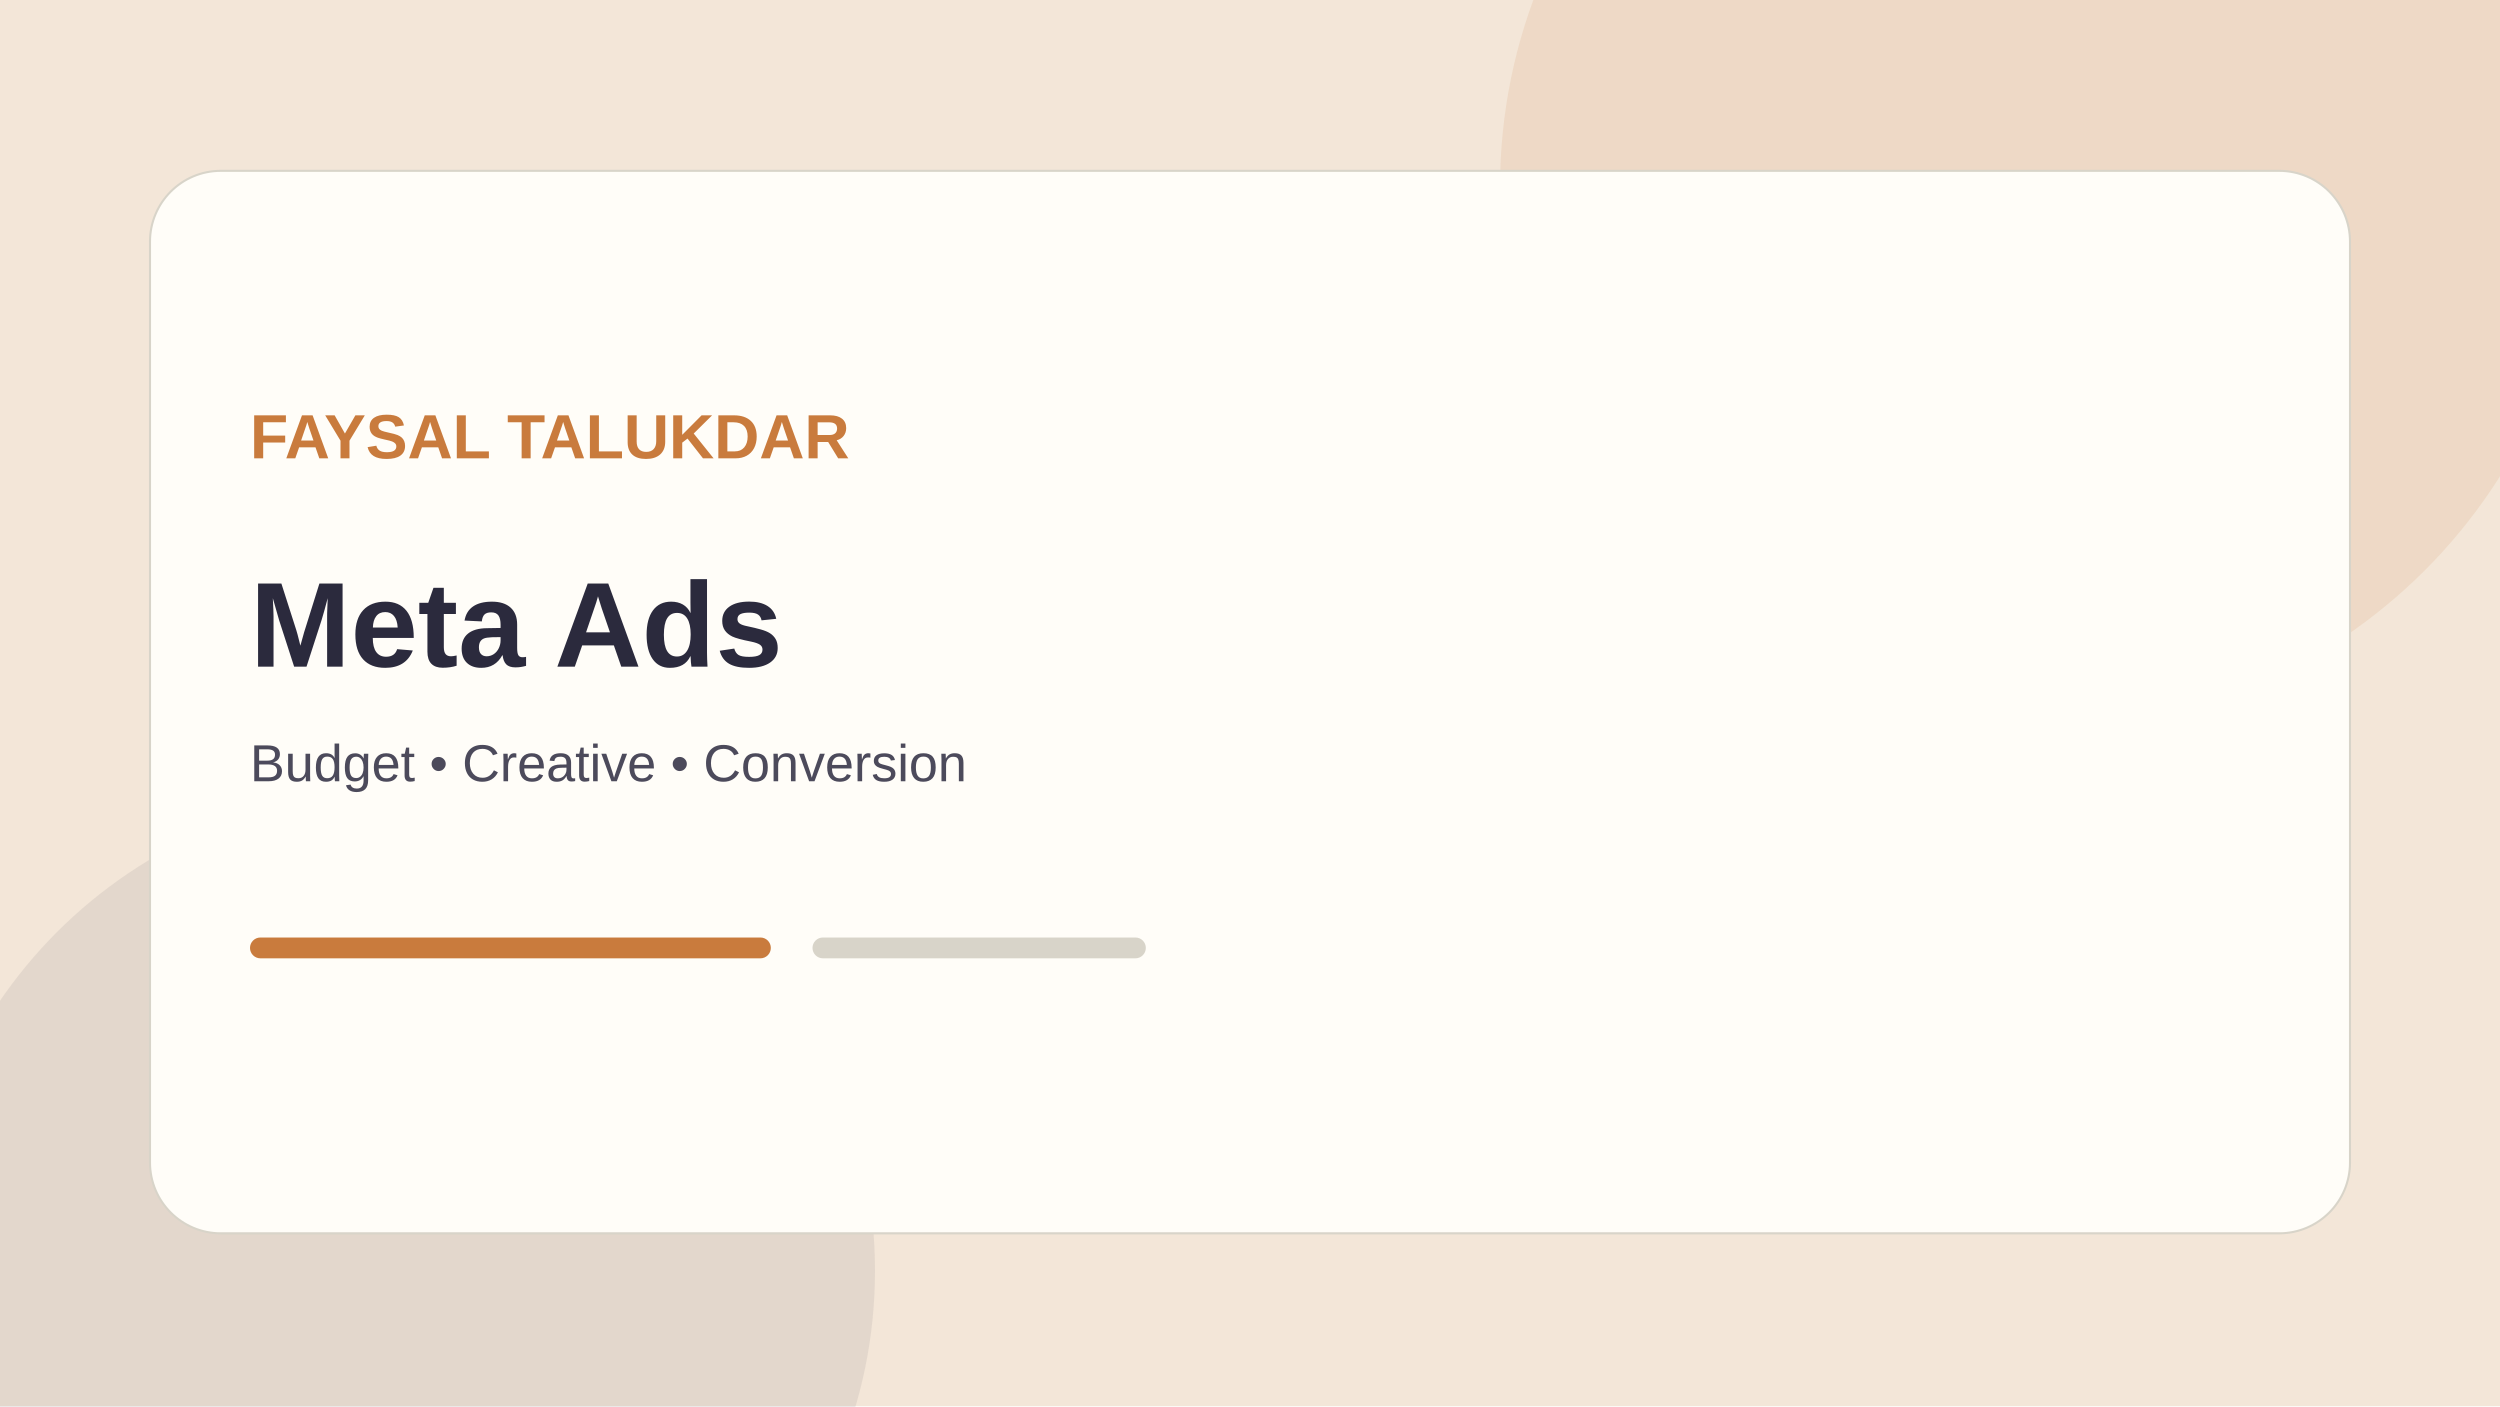
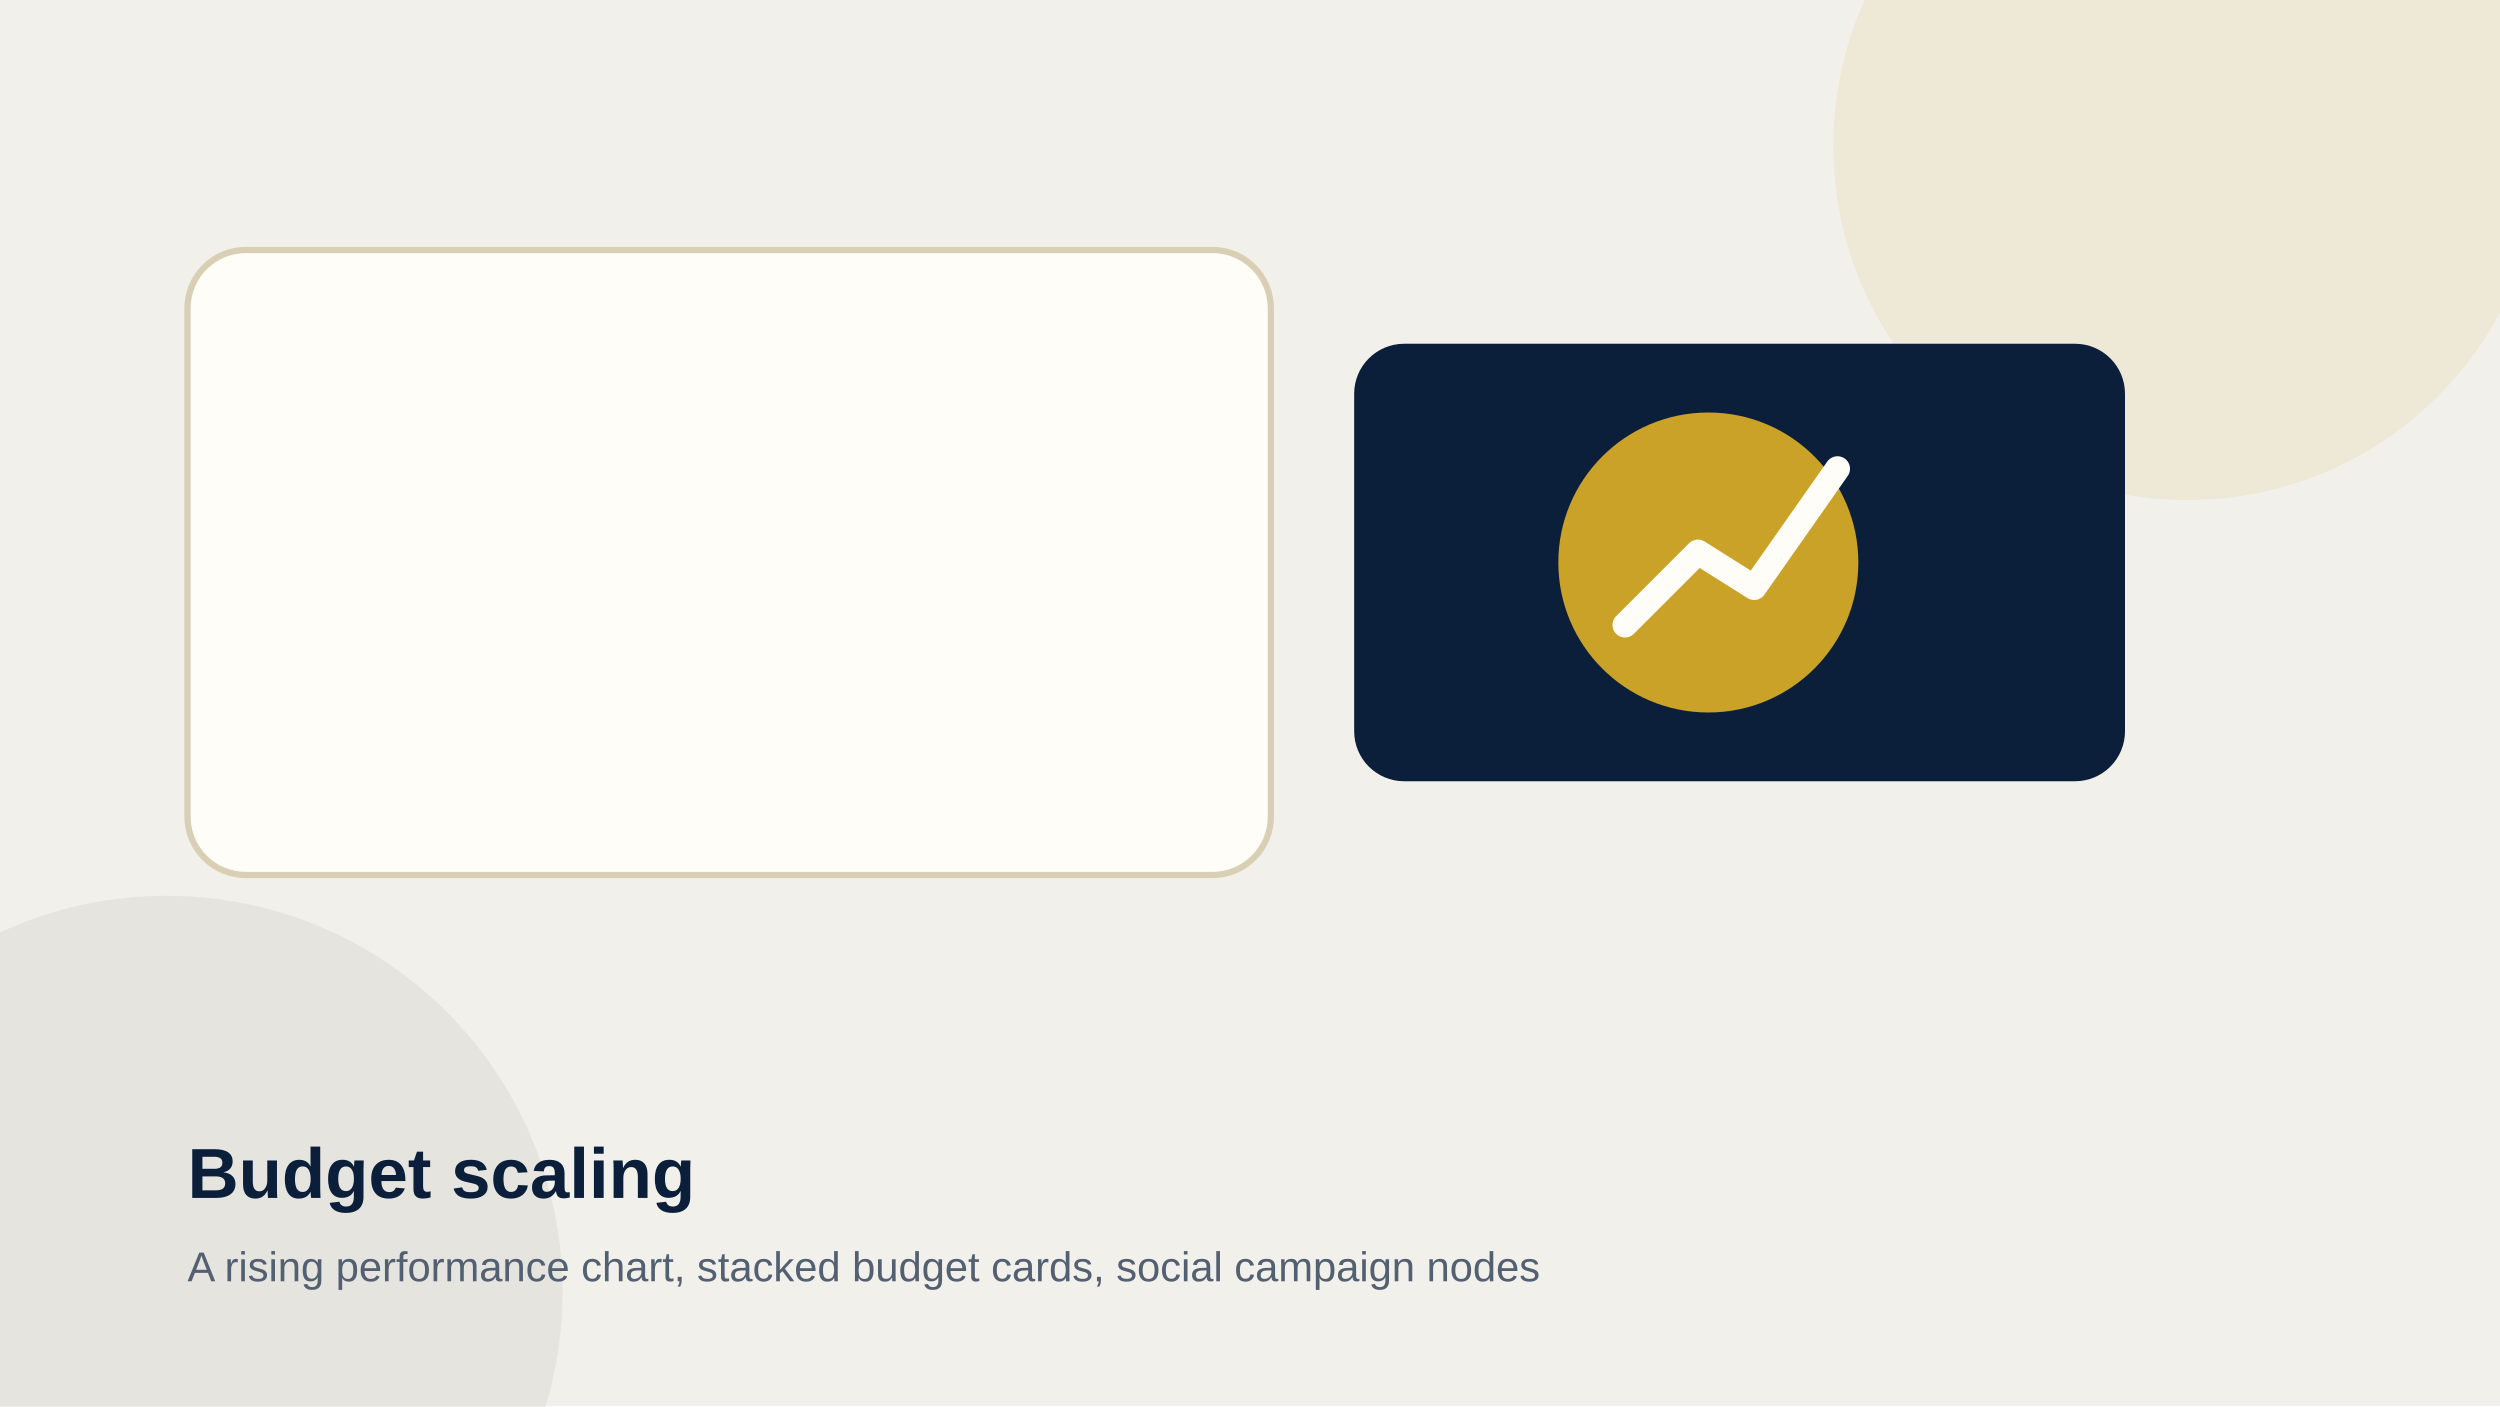
- <svg xmlns="http://www.w3.org/2000/svg" viewBox="0 0 1200 675">
-   <rect width="1200" height="675" fill="#f3e6d8" />
-   <circle cx="980" cy="90" r="260" fill="#c97b3d" opacity=".12" />
-   <circle cx="190" cy="610" r="230" fill="#2b2a3d" opacity=".08" />
-   <rect x="72" y="82" width="1056" height="510" rx="34" fill="#fffdf8" stroke="#d8d4c9" />
-   <text x="120" y="220" font-family="Arial,Helvetica,sans-serif" font-size="30" font-weight="700" fill="#c97b3d">FAYSAL TALUKDAR</text>
-   <text x="120" y="320" font-family="Arial,Helvetica,sans-serif" font-size="58" font-weight="800" fill="#2b2a3d">Meta Ads</text>
-   <text x="120" y="375" font-family="Arial,Helvetica,sans-serif" font-size="25" fill="#4c4a5b">Budget • Creative • Conversion</text>
-   <rect x="120" y="450" width="250" height="10" rx="5" fill="#c97b3d" />
-   <rect x="390" y="450" width="160" height="10" rx="5" fill="#d8d4c9" />
+ <svg xmlns="http://www.w3.org/2000/svg" viewBox="0 0 1200 675" role="img" aria-labelledby="t d">
+   <rect width="1200" height="675" fill="#F2F0EA" />
+   <circle cx="1050" cy="70" r="170" fill="#C9A227" opacity=".10" />
+   <circle cx="80" cy="620" r="190" fill="#0B1F3A" opacity=".06" />
+   <rect x="90" y="120" width="520" height="300" rx="28" fill="#fffdf8" stroke="#d8cfb5" stroke-width="3" />
+   <rect x="650" y="165" width="370" height="210" rx="24" fill="#0B1F3A" />
+   <circle cx="820" cy="270" r="72" fill="#C9A227" />
+   <path d="M780 300 L815 265 L842 282 L882 225" fill="none" stroke="#fffdf8" stroke-width="12" stroke-linecap="round" stroke-linejoin="round" />
+   <text x="90" y="575" font-family="Arial,sans-serif" font-size="34" font-weight="700" fill="#0B1F3A">Budget scaling</text>
+   <text x="90" y="615" font-family="Arial,sans-serif" font-size="20" fill="#526071">A rising performance chart, stacked budget cards, social campaign nodes</text>
</svg>
